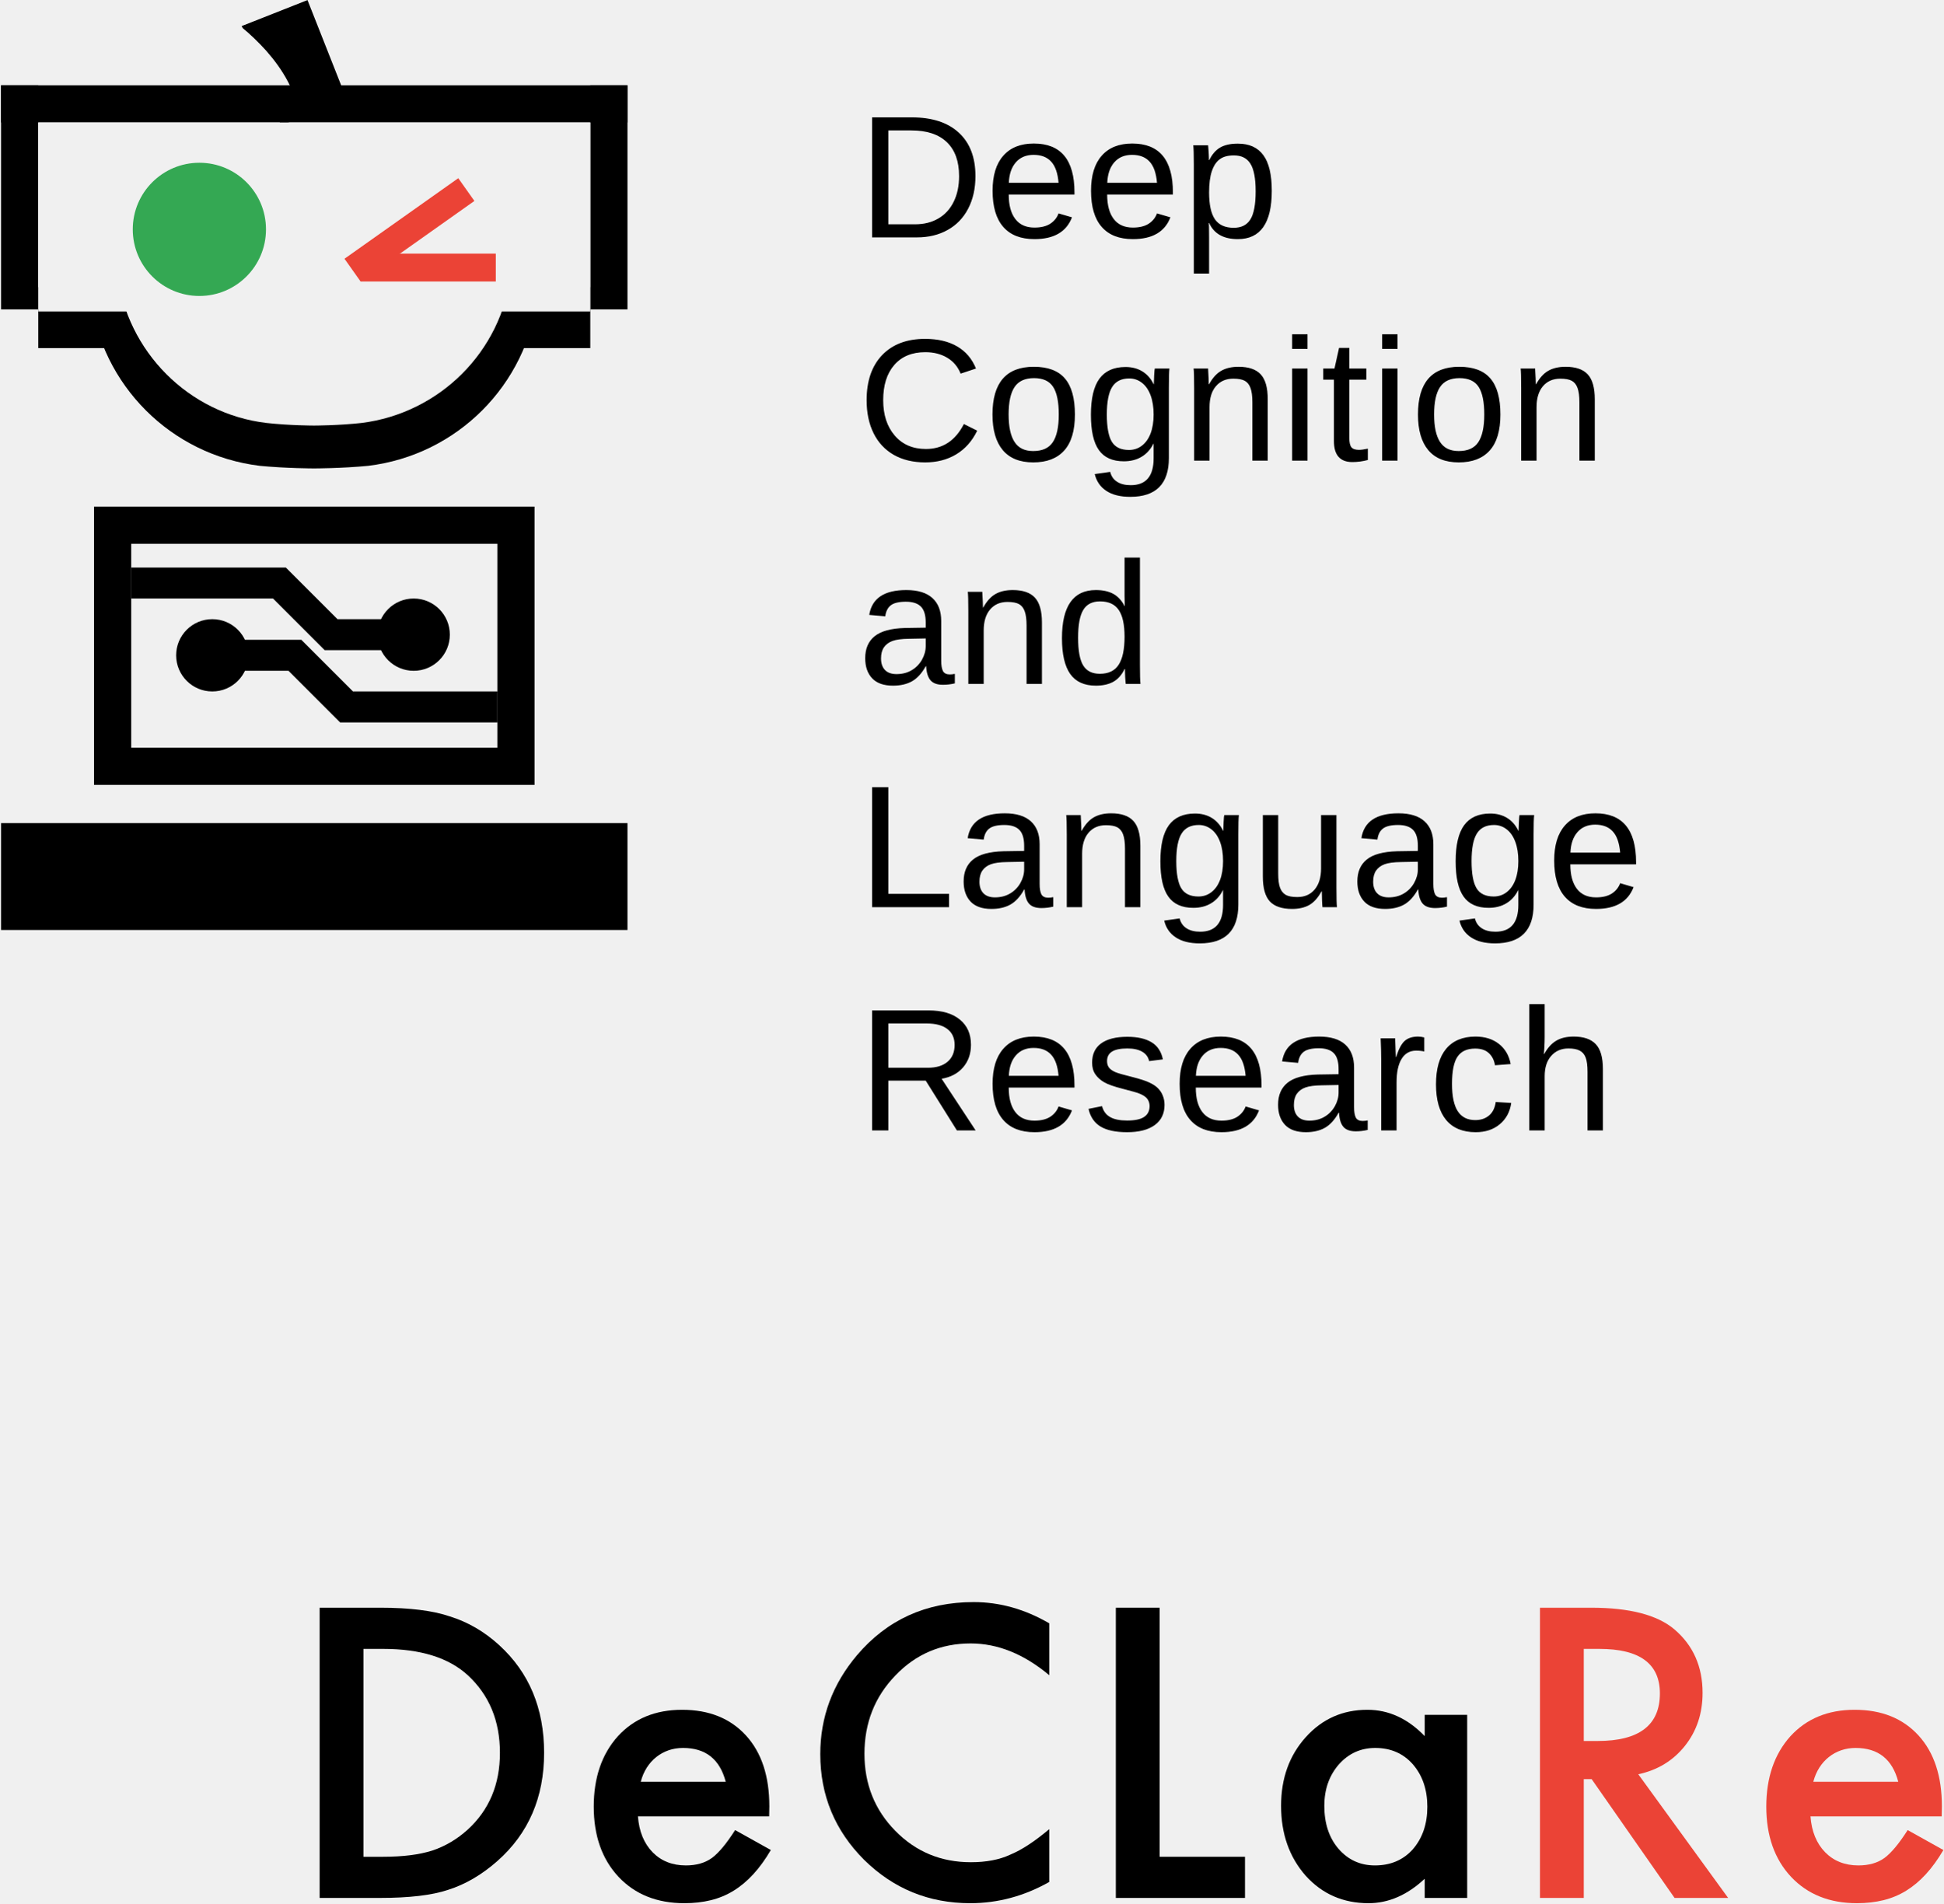
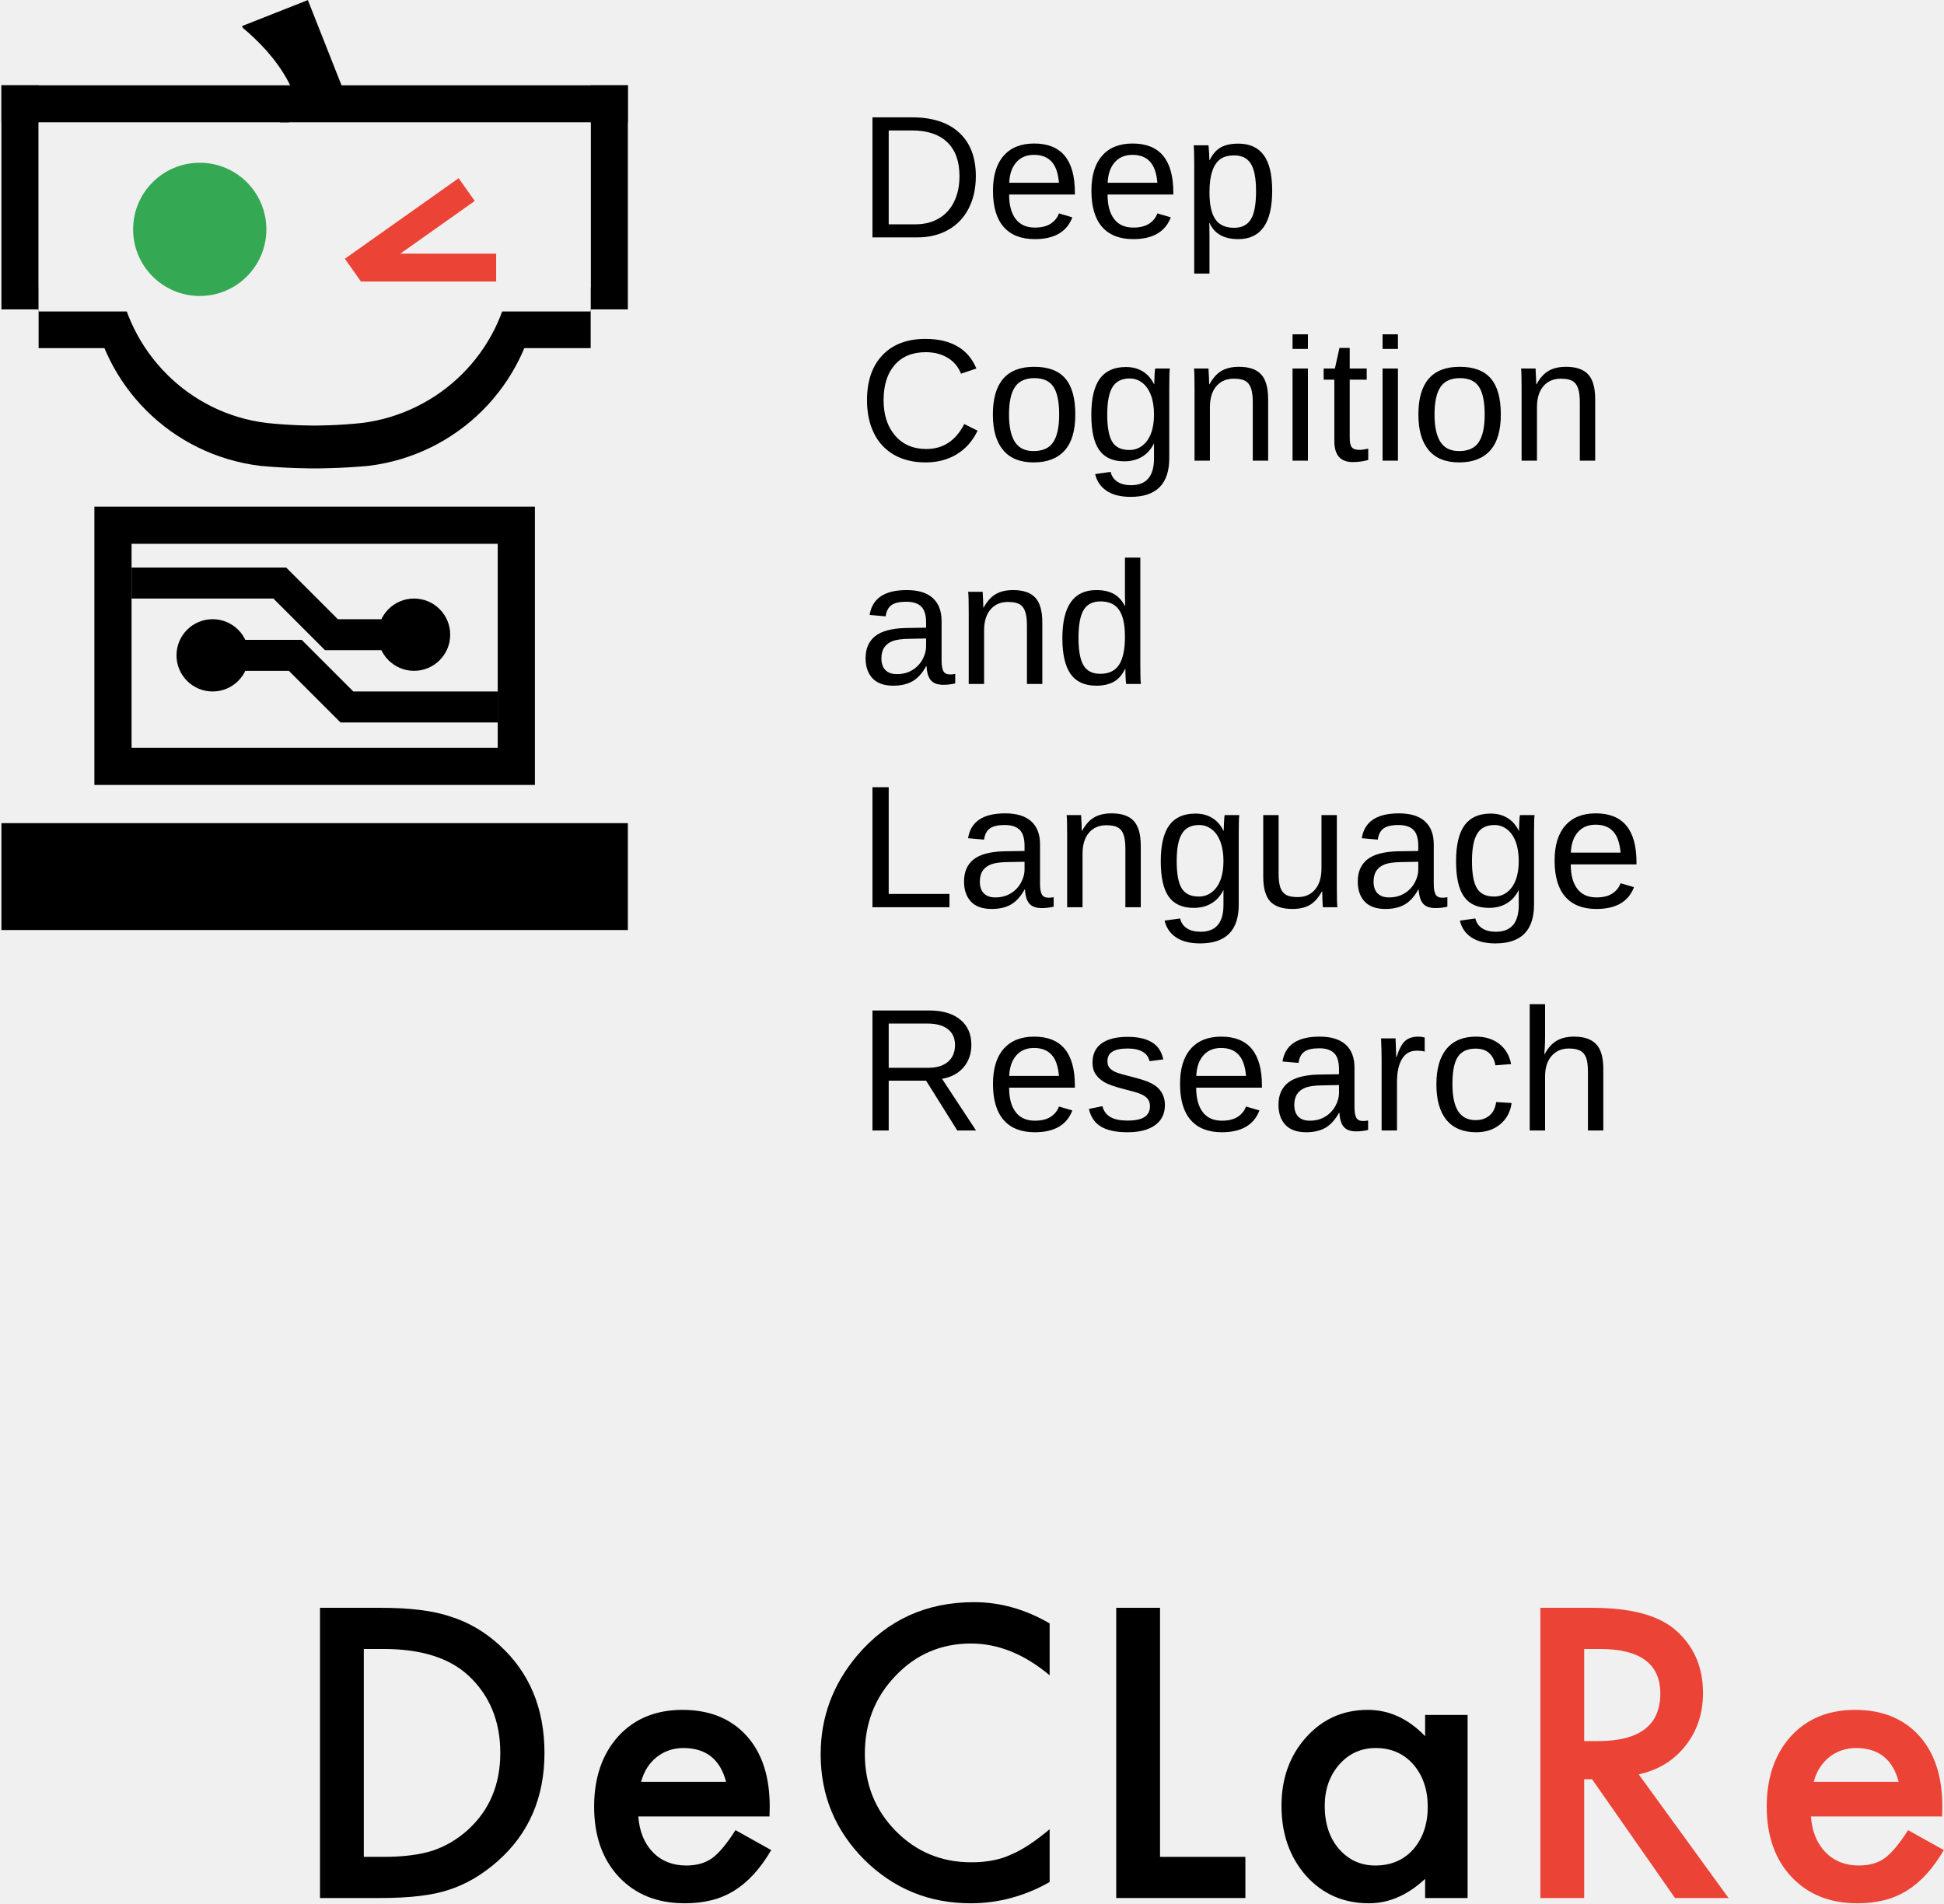
- <svg xmlns="http://www.w3.org/2000/svg" xmlns:xlink="http://www.w3.org/1999/xlink" viewBox="19.080 19.978 278.460 272.849" xml:space="preserve" role="img" aria-labelledby="title desc">
+ <svg xmlns="http://www.w3.org/2000/svg" xmlns:xlink="http://www.w3.org/1999/xlink" width="1024" height="1003" viewBox="19.080 19.978 278.460 272.849" xml:space="preserve" role="img" aria-labelledby="title desc">
  <style type="text/css">
  /* DeCLaRe identity: wordmark purple #7C3AED; green eye
     #34A853; red angular eye #EB4336. */
  /* Classic robot: one themeable silhouette (currentColor) with interior detail
     carved out via #robot-knockout. */
  .theme { fill: currentColor; font-family: Arial, Helvetica, sans-serif; font-size: 25px; font-weight: 500; letter-spacing: .2px; }

</style>
  <defs>
    <clipPath id="robot-antenna-clip">
      <rect x="71.5" y="8.7" width="21.5" height="24.2" />
    </clipPath>
    <mask id="robot-knockout" maskUnits="userSpaceOnUse" x="0" y="0" width="200" height="200">
      <rect x="133.6" y="63.7" width="14.6" height="11.8" fill="#fff" />
      <path fill="#fff" d="M94.7,11.2c0.2,0,5.3,0,10.5,0.5c17.2,2.1,30.7,15.6,32.8,32.8c0.5,5.2,0.5,10.3,0.5,10.5c0,0.2,0,5.3-0.5,10.5c-2.1,17.2-15.6,30.7-32.8,32.8c-5.2,0.5-10.3,0.5-10.5,0.5c-0.2,0-5.3,0-10.5-0.5c-17.2-2.1-30.7-15.6-32.8-32.8c-0.5-5.2-0.5-10.3-0.5-10.5c0-0.2,0-5.3,0.5-10.5c2.1-17.2,15.6-30.7,32.8-32.8C89.4,11.2,94.5,11.2,94.7,11.2z" />
      <path fill="#000" d="M94.7,13.3c0.2,0,4.6,0,9.2,0.5c15.1,1.8,27,13.8,28.9,28.9c0.5,4.6,0.5,9.1,0.5,9.2s0,4.6-0.5,9.2c-1.8,15.1-13.8,27-28.9,28.9c-4.6,0.5-9.1,0.5-9.2,0.5c-0.2,0-4.6,0-9.2-0.5c-15.1-1.8-27-13.8-28.9-28.9c-0.5-4.6-0.5-9.1-0.5-9.2s0-4.6,0.5-9.2c1.8-15.1,13.8-27,28.9-28.9C90.1,13.3,94.6,13.3,94.7,13.3z" />
      <rect x="43.7" y="1" width="102" height="66.2" fill="#000" />
      <rect x="41.3" y="63.7" width="14.6" height="11.8" fill="#fff" />
      <rect x="34.1" y="167.5" width="121.3" height="20.7" fill="#fff" />
      <rect x="52.1" y="106.2" width="85.3" height="53.9" fill="#fff" />
      <rect x="59.3" y="113.4" width="70.9" height="39.5" fill="#000" />
      <rect x="84" y="9.9" width="13.7" height="20.7" transform="matrix(0.9301 -0.3673 0.3673 0.9301 -1.0708 34.7719)" fill="#fff" />
      <path clip-path="url(#robot-antenna-clip)" fill="none" stroke="#000" stroke-width="6" d="M73.9,12.4c3.4,1.8,6.5,4.4,9.3,7.5c2.9,3.3,5.3,7.2,5.8,11.7" />
      <rect x="34.1" y="24.6" width="121.3" height="7.2" fill="#fff" />
      <rect x="34.1" y="24.6" width="7.2" height="43.4" fill="#fff" />
      <rect x="148.2" y="24.6" width="7.2" height="43.4" fill="#fff" />
      <rect x="41.3" y="31.8" width="106.9" height="36.6" fill="#000" />
      <g stroke="#fff" stroke-width="6" stroke-linecap="butt" stroke-linejoin="miter" fill="none">
        <path d="M59.3 121H88l10 10h16" />
        <path d="M130.2 145H101l-10-10H75" />
      </g>
      <circle cx="114" cy="131" r="7" fill="#fff" />
      <circle cx="75" cy="135" r="7" fill="#fff" />
    </mask>
    <g id="robot-master">
      <rect x="0" y="0" width="200" height="200" fill="currentColor" mask="url(#robot-knockout)" />
      <circle cx="72.5" cy="52.5" r="12.9" fill="#34A853" />
      <g fill="#EB4336">
        <rect x="103.72" y="57.2" width="26.18" height="5.4" />
        <rect x="0" y="-5.4" width="27" height="5.4" transform="translate(103.72 62.6) rotate(-35.3)" />
      </g>
    </g>
    <g id="wordmark-master">
      <g id="wordmark-shapes" fill="currentColor">
        <path transform="translate(0.00 100) scale(0.06414 -0.06414)" d="M185 0V1544H509Q742 1544 877 1498Q1022 1453 1140 1345Q1379 1127 1379 772Q1379 416 1130 196Q1005 86 868 43Q740 0 505 0ZM418 219H523Q680 219 784 252Q888 287 972 363Q1144 520 1144 772Q1144 1026 974 1184Q821 1325 523 1325H418Z" />
        <path transform="translate(99.23 100) scale(0.06414 -0.06414)" d="M1029 434H331Q340 314 409 243Q478 173 586 173Q670 173 725 213Q779 253 848 361L1038 255Q994 180 945.0 126.5Q896 73 840.0 38.5Q784 4 719.0 -12.0Q654 -28 578 -28Q360 -28 228 112Q96 253 96 486Q96 717 224 860Q353 1001 566 1001Q781 1001 906 864Q1030 728 1030 487ZM798 618Q751 798 571 798Q530 798 494.0 785.5Q458 773 428.5 749.5Q399 726 378.0 693.0Q357 660 346 618Z" />
        <path transform="translate(175.75 100) scale(0.06414 -0.06414)" d="M1326 1461V1185Q1124 1354 908 1354Q670 1354 507 1183Q343 1013 343 767Q343 524 507.0 357.0Q671 190 909 190Q1032 190 1118 230Q1166 250 1217.5 284.0Q1269 318 1326 366V85Q1126 -28 906 -28Q575 -28 341 203Q108 436 108 765Q108 1060 303 1291Q543 1574 924 1574Q1132 1574 1326 1461Z" />
        <path transform="translate(271.65 100) scale(0.06414 -0.06414)" d="M418 1544V219H872V0H185V1544Z" />
        <path transform="translate(333.74 100) scale(0.06414 -0.06414)" d="M860 974H1086V0H860V102Q721 -28 561 -28Q359 -28 227 118Q96 267 96 490Q96 709 227.0 855.0Q358 1001 555 1001Q725 1001 860 861ZM326 490Q326 350 401 262Q478 173 595 173Q720 173 797 259Q874 348 874 485Q874 622 797 711Q720 798 597 798Q481 798 403 710Q326 621 326 490Z" />
        <path fill="#EB4336" transform="translate(416.36 100) scale(0.06414 -0.06414)" d="M708 658 1186 0H901L460 632H418V0H185V1544H458Q764 1544 900 1429Q1050 1301 1050 1091Q1050 927 956.0 809.0Q862 691 708 658ZM418 835H492Q823 835 823 1088Q823 1325 501 1325H418Z" />
        <path fill="#EB4336" transform="translate(499.29 100) scale(0.06414 -0.06414)" d="M1029 434H331Q340 314 409 243Q478 173 586 173Q670 173 725 213Q779 253 848 361L1038 255Q994 180 945.0 126.5Q896 73 840.0 38.5Q784 4 719.0 -12.0Q654 -28 578 -28Q360 -28 228 112Q96 253 96 486Q96 717 224 860Q353 1001 566 1001Q781 1001 906 864Q1030 728 1030 487ZM798 618Q751 798 571 798Q530 798 494.0 785.5Q458 773 428.5 749.5Q399 726 378.0 693.0Q357 660 346 618Z" />
      </g>
    </g>
  </defs>
  <g id="robot" style="color:#000000" transform="translate(-6 14) scale(0.74)">
    <use xlink:href="#robot-master" />
  </g>
  <g id="theme-text" class="theme" style="color:#000000">
    <text x="142" y="54">Deep</text>
    <text x="142" y="86">Cognition</text>
    <text x="142" y="118">and</text>
    <text x="142" y="150">Language</text>
    <text x="142" y="182">Research</text>
  </g>
  <g id="wordmark" style="color:#000000" transform="translate(59.9 250) scale(0.42)">
    <use xlink:href="#wordmark-master" />
  </g>
</svg>
